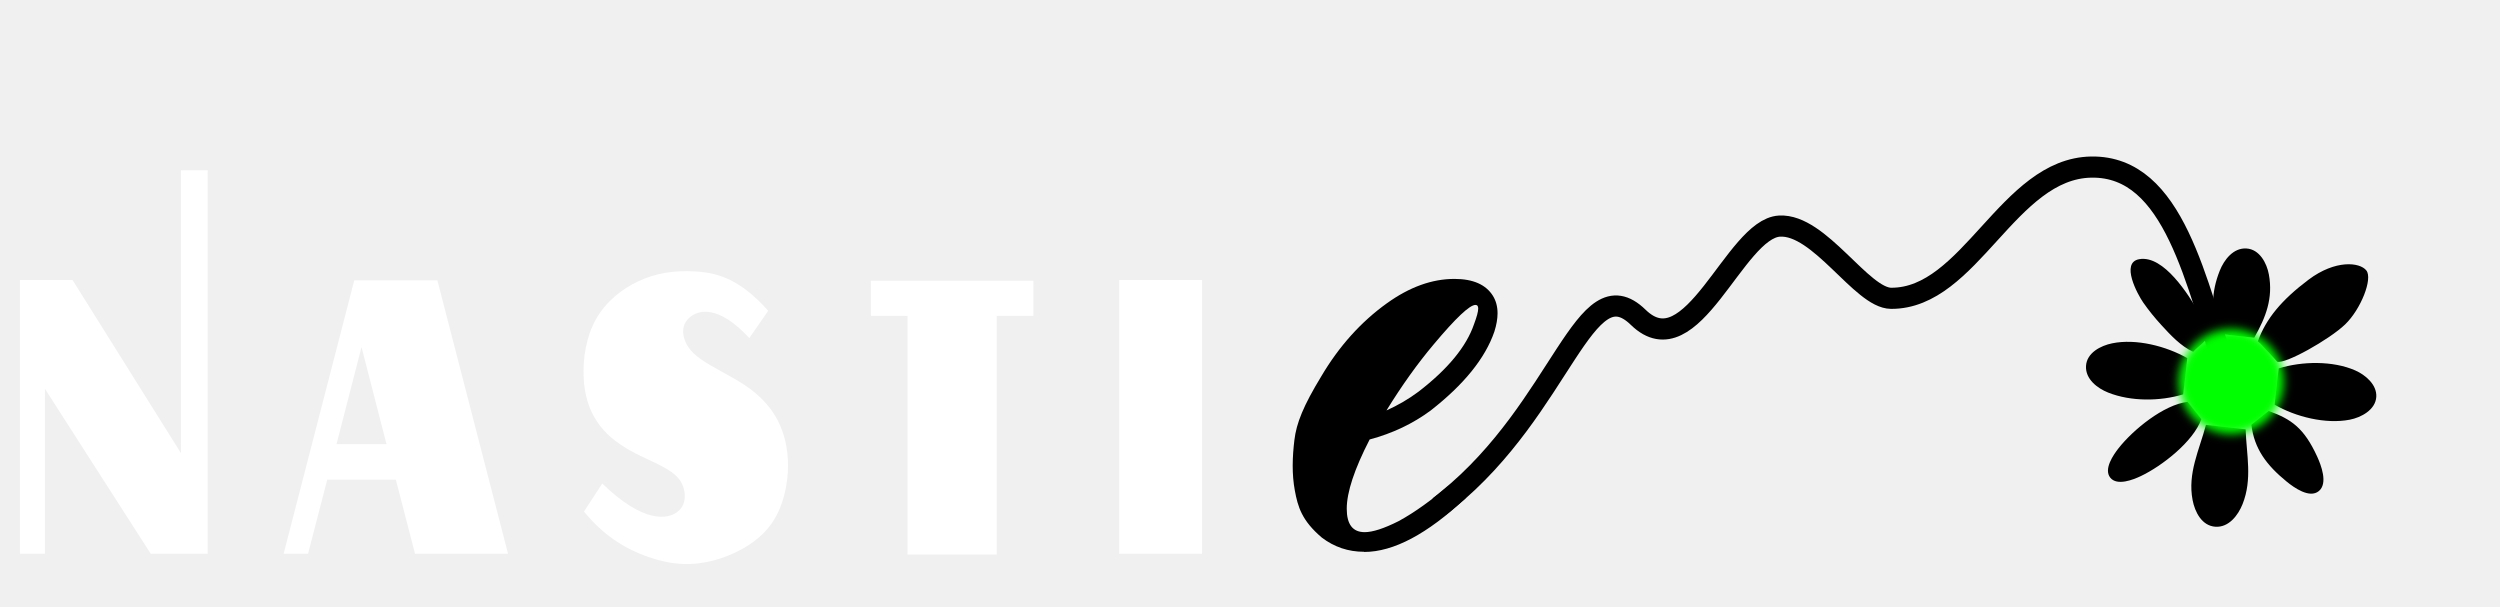
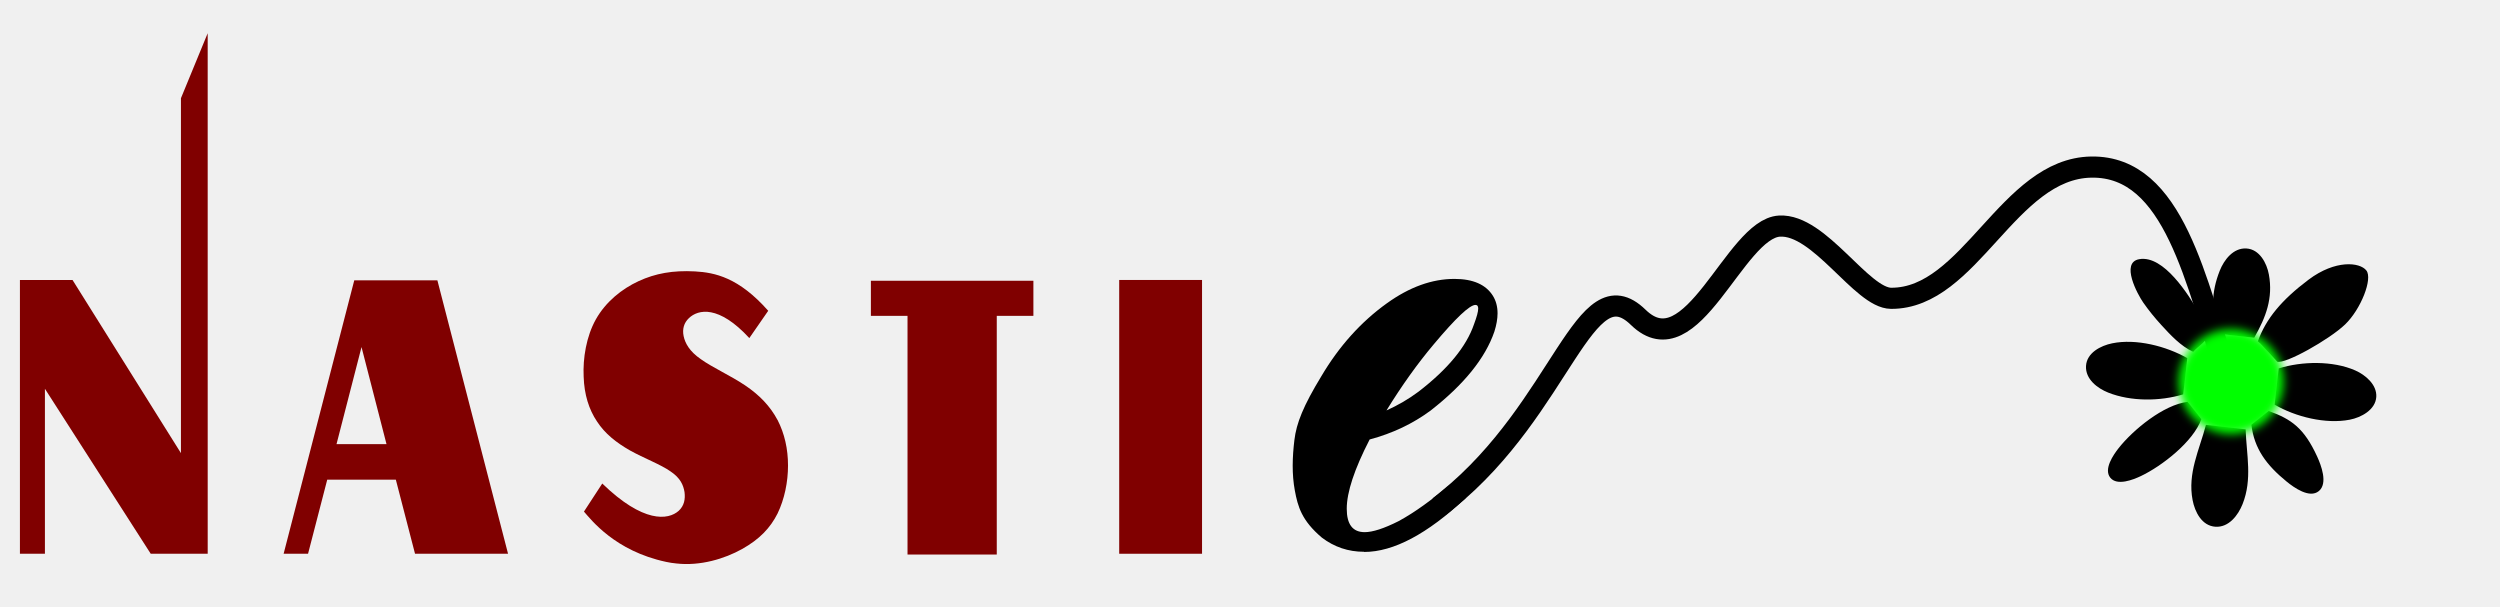
<svg xmlns="http://www.w3.org/2000/svg" width="272mm" height="66mm" viewBox="0 0 272 66" version="1.1" id="svg1004">
  <defs id="defs998">
    <rect x="28.615" y="-57.858" width="106.912" height="46.224" id="rect845" />
    <rect x="-0.84" y="63.539" width="190.058" height="48.704" id="rect850" />
    <rect x="19.916" y="5.362" width="127.156" height="32.172" id="rect2223" />
    <rect x="-180.673" y="47.625" width="465.667" height="189.744" id="rect1569" />
    <rect x="-0.84" y="63.539" width="190.058" height="48.704" id="rect850-2" />
    <rect x="-0.84" y="63.539" width="190.058" height="48.704" id="rect883" />
    <filter style="color-interpolation-filters:sRGB" id="filter1213" x="-0.108" width="1.216" y="-0.108" height="1.216">
      <feGaussianBlur stdDeviation="0.513" id="feGaussianBlur1215" />
    </filter>
  </defs>
  <g id="layer4" style="display:none">
    <rect style="fill:#ff0000;stroke-width:2.3;stroke-linecap:square;stroke-linejoin:miter;stroke-miterlimit:4;stroke-dasharray:none;stroke-dashoffset:10.809" id="rect1071" width="309.193" height="85.11" x="-9.868" y="-10.69" />
  </g>
  <g id="layer2" style="display:inline">
    <path style="display:inline;fill:none;stroke:#000000;stroke-width:2.3;stroke-linecap:square;stroke-linejoin:miter;stroke-miterlimit:4;stroke-dasharray:none;stroke-opacity:1" d="m 157.481,54.398 c 12.523,-10.131 14.895,-25.58 20.758,-19.874 5.863,5.706 10.468,-9.639 15.368,-9.924 4.374,-0.254 8.934,7.842 12.148,7.856 8.605,0.038 12.712,-14.135 21.783,-14.278 9.071,-0.142 11.379,12.657 14.798,22.775" id="path846" />
  </g>
  <g id="layer1" style="display:inline">
-     <g aria-label="N A S T I " transform="matrix(1.867604,0,0,2.505849,1.55355,-139.9645)" id="text848" style="font-style:normal;font-weight:normal;font-size:16.933px;line-height:1.25;font-family:sans-serif;white-space:pre;shape-inside:url(#rect850);fill:#ffffff;fill-opacity:1;stroke:none;stroke-width:0.462">
-       <path d="M 11.267,63.249 H 9.71 V 75.53 L 3.393,68.011 H 0.329 V 79.898 H 1.785 v -7.163 l 6.164,7.163 h 3.319 z" style="font-style:normal;font-variant:normal;font-weight:normal;font-stretch:normal;font-size:16.933px;font-family:Aafia;-inkscape-font-specification:'Aafia, Normal';font-variant-ligatures:normal;font-variant-caps:normal;font-variant-numeric:normal;font-variant-east-asian:normal;fill:#ffffff;stroke-width:0.462" id="path955" />
-       <path d="m 20.229,70.924 1.456,4.216 h -2.913 z m 4.42,-2.896 H 19.806 l -4.115,11.87 h 0.034 1.389 l 1.118,-3.217 h 3.996 l 1.118,3.217 h 5.419 z" style="font-style:normal;font-variant:normal;font-weight:normal;font-stretch:normal;font-size:16.933px;font-family:Aafia;-inkscape-font-specification:'Aafia, Normal';font-variant-ligatures:normal;font-variant-caps:normal;font-variant-numeric:normal;font-variant-east-asian:normal;fill:#ffffff;stroke-width:0.462" id="path957" />
-       <path d="m 44.464,74.09 c -0.423,-0.593 -1.05,-1.084 -1.897,-1.507 -0.847,-0.423 -1.913,-0.779 -2.574,-1.135 -0.66,-0.339 -0.914,-0.694 -0.999,-0.999 -0.085,-0.305 0.017,-0.576 0.305,-0.779 0.542,-0.389 1.744,-0.576 3.522,0.864 l 1.101,-1.185 C 42.195,67.893 40.807,67.689 39.655,67.639 c -1.287,-0.051 -2.303,0.085 -3.285,0.423 -0.982,0.339 -1.913,0.897 -2.489,1.659 -0.559,0.745 -0.762,1.693 -0.711,2.489 0.034,0.779 0.305,1.422 0.779,1.947 0.457,0.525 1.118,0.914 1.913,1.253 0.813,0.339 1.795,0.61 2.371,0.914 0.576,0.288 0.745,0.593 0.813,0.897 0.051,0.305 -0.017,0.593 -0.339,0.813 -0.61,0.406 -2.066,0.542 -4.453,-1.185 l -1.067,1.219 c 0.406,0.339 1.795,1.71 4.792,2.184 0.186,0.034 0.389,0.051 0.593,0.068 1.389,0.119 2.811,-0.203 3.827,-0.627 1.016,-0.423 1.643,-0.914 2.066,-1.541 0.406,-0.627 0.61,-1.372 0.61,-2.083 0,-0.728 -0.203,-1.389 -0.61,-1.981 z" style="font-style:normal;font-variant:normal;font-weight:normal;font-stretch:normal;font-size:16.933px;font-family:Aafia;-inkscape-font-specification:'Aafia, Normal';font-variant-ligatures:normal;font-variant-caps:normal;font-variant-numeric:normal;font-variant-east-asian:normal;fill:#ffffff;stroke-width:0.462" id="path959" />
-       <path d="m 59.37,68.045 h -2.134 -5.199 -2.134 v 1.524 h 2.134 v 10.363 h 5.199 v -10.363 h 2.134 z" style="font-style:normal;font-variant:normal;font-weight:normal;font-stretch:normal;font-size:16.933px;font-family:Aafia;-inkscape-font-specification:'Aafia, Normal';font-variant-ligatures:normal;font-variant-caps:normal;font-variant-numeric:normal;font-variant-east-asian:normal;fill:#ffffff;stroke-width:0.462" id="path961" />
-       <path d="m 69.195,68.011 h -4.826 v 11.887 h 4.826 z" style="font-style:normal;font-variant:normal;font-weight:normal;font-stretch:normal;font-size:16.933px;font-family:Aafia;-inkscape-font-specification:'Aafia, Normal';font-variant-ligatures:normal;font-variant-caps:normal;font-variant-numeric:normal;font-variant-east-asian:normal;fill:#ffffff;stroke-width:0.462" id="path963" />
+     <g aria-label="N A S T I " transform="matrix(1.867604,0,0,2.505849,1.55355,-139.9645)" id="text848" style="font-style:normal;font-weight:normal;font-size:16.933px;line-height:1.25;font-family:sans-serif;white-space:pre;shape-inside:url(#rect850);fill:#800000;fill-opacity:1;stroke:none;stroke-width:0.462">
+       <path d="m 11.267,57.298 -1.558,2.822 0,15.409 -6.316,-7.518 H 0.329 V 79.898 H 1.785 v -7.163 l 6.164,7.163 h 3.319 z" style="font-style:normal;font-variant:normal;font-weight:normal;font-stretch:normal;font-size:16.933px;font-family:Aafia;-inkscape-font-specification:'Aafia, Normal';font-variant-ligatures:normal;font-variant-caps:normal;font-variant-numeric:normal;font-variant-east-asian:normal;fill:#800000;stroke-width:0.462" id="path955" />
+       <path d="m 20.229,70.924 1.456,4.216 h -2.913 z m 4.42,-2.896 H 19.806 l -4.115,11.87 h 0.034 1.389 l 1.118,-3.217 h 3.996 l 1.118,3.217 h 5.419 z" style="font-style:normal;font-variant:normal;font-weight:normal;font-stretch:normal;font-size:16.933px;font-family:Aafia;-inkscape-font-specification:'Aafia, Normal';font-variant-ligatures:normal;font-variant-caps:normal;font-variant-numeric:normal;font-variant-east-asian:normal;fill:#800000;stroke-width:0.462" id="path957" />
+       <path d="m 44.464,74.09 c -0.423,-0.593 -1.05,-1.084 -1.897,-1.507 -0.847,-0.423 -1.913,-0.779 -2.574,-1.135 -0.66,-0.339 -0.914,-0.694 -0.999,-0.999 -0.085,-0.305 0.017,-0.576 0.305,-0.779 0.542,-0.389 1.744,-0.576 3.522,0.864 l 1.101,-1.185 C 42.195,67.893 40.807,67.689 39.655,67.639 c -1.287,-0.051 -2.303,0.085 -3.285,0.423 -0.982,0.339 -1.913,0.897 -2.489,1.659 -0.559,0.745 -0.762,1.693 -0.711,2.489 0.034,0.779 0.305,1.422 0.779,1.947 0.457,0.525 1.118,0.914 1.913,1.253 0.813,0.339 1.795,0.61 2.371,0.914 0.576,0.288 0.745,0.593 0.813,0.897 0.051,0.305 -0.017,0.593 -0.339,0.813 -0.61,0.406 -2.066,0.542 -4.453,-1.185 l -1.067,1.219 c 0.406,0.339 1.795,1.71 4.792,2.184 0.186,0.034 0.389,0.051 0.593,0.068 1.389,0.119 2.811,-0.203 3.827,-0.627 1.016,-0.423 1.643,-0.914 2.066,-1.541 0.406,-0.627 0.61,-1.372 0.61,-2.083 0,-0.728 -0.203,-1.389 -0.61,-1.981 z" style="font-style:normal;font-variant:normal;font-weight:normal;font-stretch:normal;font-size:16.933px;font-family:Aafia;-inkscape-font-specification:'Aafia, Normal';font-variant-ligatures:normal;font-variant-caps:normal;font-variant-numeric:normal;font-variant-east-asian:normal;fill:#800000;stroke-width:0.462" id="path959" />
+       <path d="m 59.37,68.045 h -2.134 -5.199 -2.134 v 1.524 h 2.134 v 10.363 h 5.199 v -10.363 h 2.134 z" style="font-style:normal;font-variant:normal;font-weight:normal;font-stretch:normal;font-size:16.933px;font-family:Aafia;-inkscape-font-specification:'Aafia, Normal';font-variant-ligatures:normal;font-variant-caps:normal;font-variant-numeric:normal;font-variant-east-asian:normal;fill:#800000;stroke-width:0.462" id="path961" />
+       <path d="m 69.195,68.011 h -4.826 v 11.887 h 4.826 z" style="font-style:normal;font-variant:normal;font-weight:normal;font-stretch:normal;font-size:16.933px;font-family:Aafia;-inkscape-font-specification:'Aafia, Normal';font-variant-ligatures:normal;font-variant-caps:normal;font-variant-numeric:normal;font-variant-east-asian:normal;fill:#800000;stroke-width:0.462" id="path963" />
    </g>
    <g aria-label="e" transform="matrix(9.65765,0,0,9.65765,-130.9963,533.5282)" id="text843" style="font-style:normal;font-weight:normal;font-size:10.583px;line-height:1.25;font-family:sans-serif;white-space:pre;shape-inside:url(#rect845);fill:#000000;fill-opacity:1;stroke:none;stroke-width:0.104">
      <path d="m 28.93,-49.028 c -0.176,0 -0.334,-0.053 -0.475,-0.16 -0.227,-0.193 -0.27,-0.348 -0.304,-0.531 -0.034,-0.184 -0.028,-0.373 -0.005,-0.566 0.023,-0.193 0.101,-0.387 0.304,-0.721 0.2,-0.338 0.446,-0.612 0.739,-0.822 0.255,-0.183 0.508,-0.274 0.76,-0.274 0.21,0 0.355,0.064 0.434,0.191 0.034,0.055 0.052,0.121 0.052,0.196 0,0.062 -0.012,0.131 -0.036,0.207 -0.103,0.3 -0.343,0.596 -0.718,0.889 -0.2,0.148 -0.429,0.257 -0.687,0.326 -0.172,0.334 -0.258,0.594 -0.258,0.78 0,0.176 0.067,0.264 0.202,0.264 0.09,0 0.217,-0.041 0.382,-0.124 0.189,-0.103 0.365,-0.233 0.598,-0.426 l 0.156,0.168 c -0.431,0.403 -0.811,0.605 -1.142,0.605 z m 0.253,-1.592 c 0.131,-0.059 0.251,-0.129 0.362,-0.212 0.331,-0.255 0.539,-0.508 0.625,-0.76 0.031,-0.083 0.047,-0.141 0.047,-0.176 0,-0.028 -0.01,-0.041 -0.031,-0.041 -0.065,0 -0.222,0.148 -0.47,0.444 -0.183,0.217 -0.36,0.465 -0.532,0.744 z" style="font-style:normal;font-variant:normal;font-weight:normal;font-stretch:normal;font-size:10.583px;font-family:Angelin;-inkscape-font-specification:'Angelin, Normal';font-variant-ligatures:normal;font-variant-caps:normal;font-variant-numeric:normal;font-variant-east-asian:normal;stroke-width:0.104" id="path852" />
    </g>
    <path style="fill:#000000;stroke:none;stroke-width:1" d="m 241.318,36.301 3.94,0.444 c 1.281,-2.246 2.063,-4.3 1.597,-6.873 -0.224,-1.238 -1.017,-2.755 -2.447,-2.838 -1.431,-0.083 -2.434,1.24 -2.903,2.426 -0.941,2.38 -0.923,4.414 -0.187,6.841 m -2.693,1.977 c 0.447,-0.552 1.573,-1.187 1.677,-1.904 0.11,-0.764 -0.708,-1.778 -1.074,-2.398 -1.097,-1.862 -3.797,-6.248 -6.479,-5.777 -2.078,0.365 -0.163,3.86 0.434,4.716 0.594,0.851 1.268,1.683 1.97,2.447 0.993,1.082 2.117,2.31 3.472,2.916 m 7.32,-0.886 c 0,0 2.116,2.242 1.789,1.952 0.823,0.343 5.706,-2.402 7.415,-4.046 1.709,-1.644 3.029,-4.971 2.308,-5.875 -0.721,-0.904 -3.372,-1.184 -6.29,1.01 -2.918,2.194 -4.624,4.23 -5.513,6.705 m -8.121,5.768 0.444,-3.94 c -2.282,-1.302 -5.569,-2.151 -8.179,-1.612 -1.234,0.254 -2.756,1.022 -2.84,2.462 -0.083,1.431 1.24,2.434 2.426,2.903 2.464,0.976 5.624,0.953 8.15,0.187 m 10.388,-2.821 -0.444,3.94 c 2.275,1.329 5.56,2.146 8.176,1.638 1.233,-0.239 2.799,-1.067 2.886,-2.483 0.081,-1.329 -1.18,-2.388 -2.283,-2.875 -2.438,-1.077 -5.822,-1.01 -8.336,-0.22 m -8.411,5.514 -1.499,-1.879 c -2.613,0.317 -5.931,3.038 -7.51,5.045 -0.565,0.719 -1.646,2.275 -0.905,3.204 0.74,0.928 2.499,0.222 3.325,-0.17 2.296,-1.089 5.709,-3.737 6.588,-6.2 m 7.32,-0.886 -1.879,1.499 c 0.312,2.619 1.652,4.403 3.846,6.192 0.784,0.639 2.482,1.862 3.495,1.024 1.013,-0.838 0.241,-2.826 -0.186,-3.761 -1.418,-3.081 -2.792,-4.066 -5.276,-4.953 m -6.821,1.512 c -0.725,2.746 -2.02,5.259 -1.451,8.197 0.249,1.285 1.005,2.791 2.483,2.886 1.456,0.093 2.469,-1.249 2.952,-2.464 1.08,-2.718 0.427,-5.341 0.332,-8.133 z" id="path876" />
    <path id="path878" style="opacity:1;fill:#00ff00;stroke-width:0.8;stroke-linecap:round;stroke-linejoin:round;stroke-dashoffset:10.809;filter:url(#filter1213)" d="m 248.081,43.541 a 5.704,5.704 0 0 1 -7.127,3.392 5.704,5.704 0 0 1 -3.692,-6.976 5.704,5.704 0 0 1 6.813,-3.986 5.704,5.704 0 0 1 4.272,6.637" />
  </g>
</svg>
